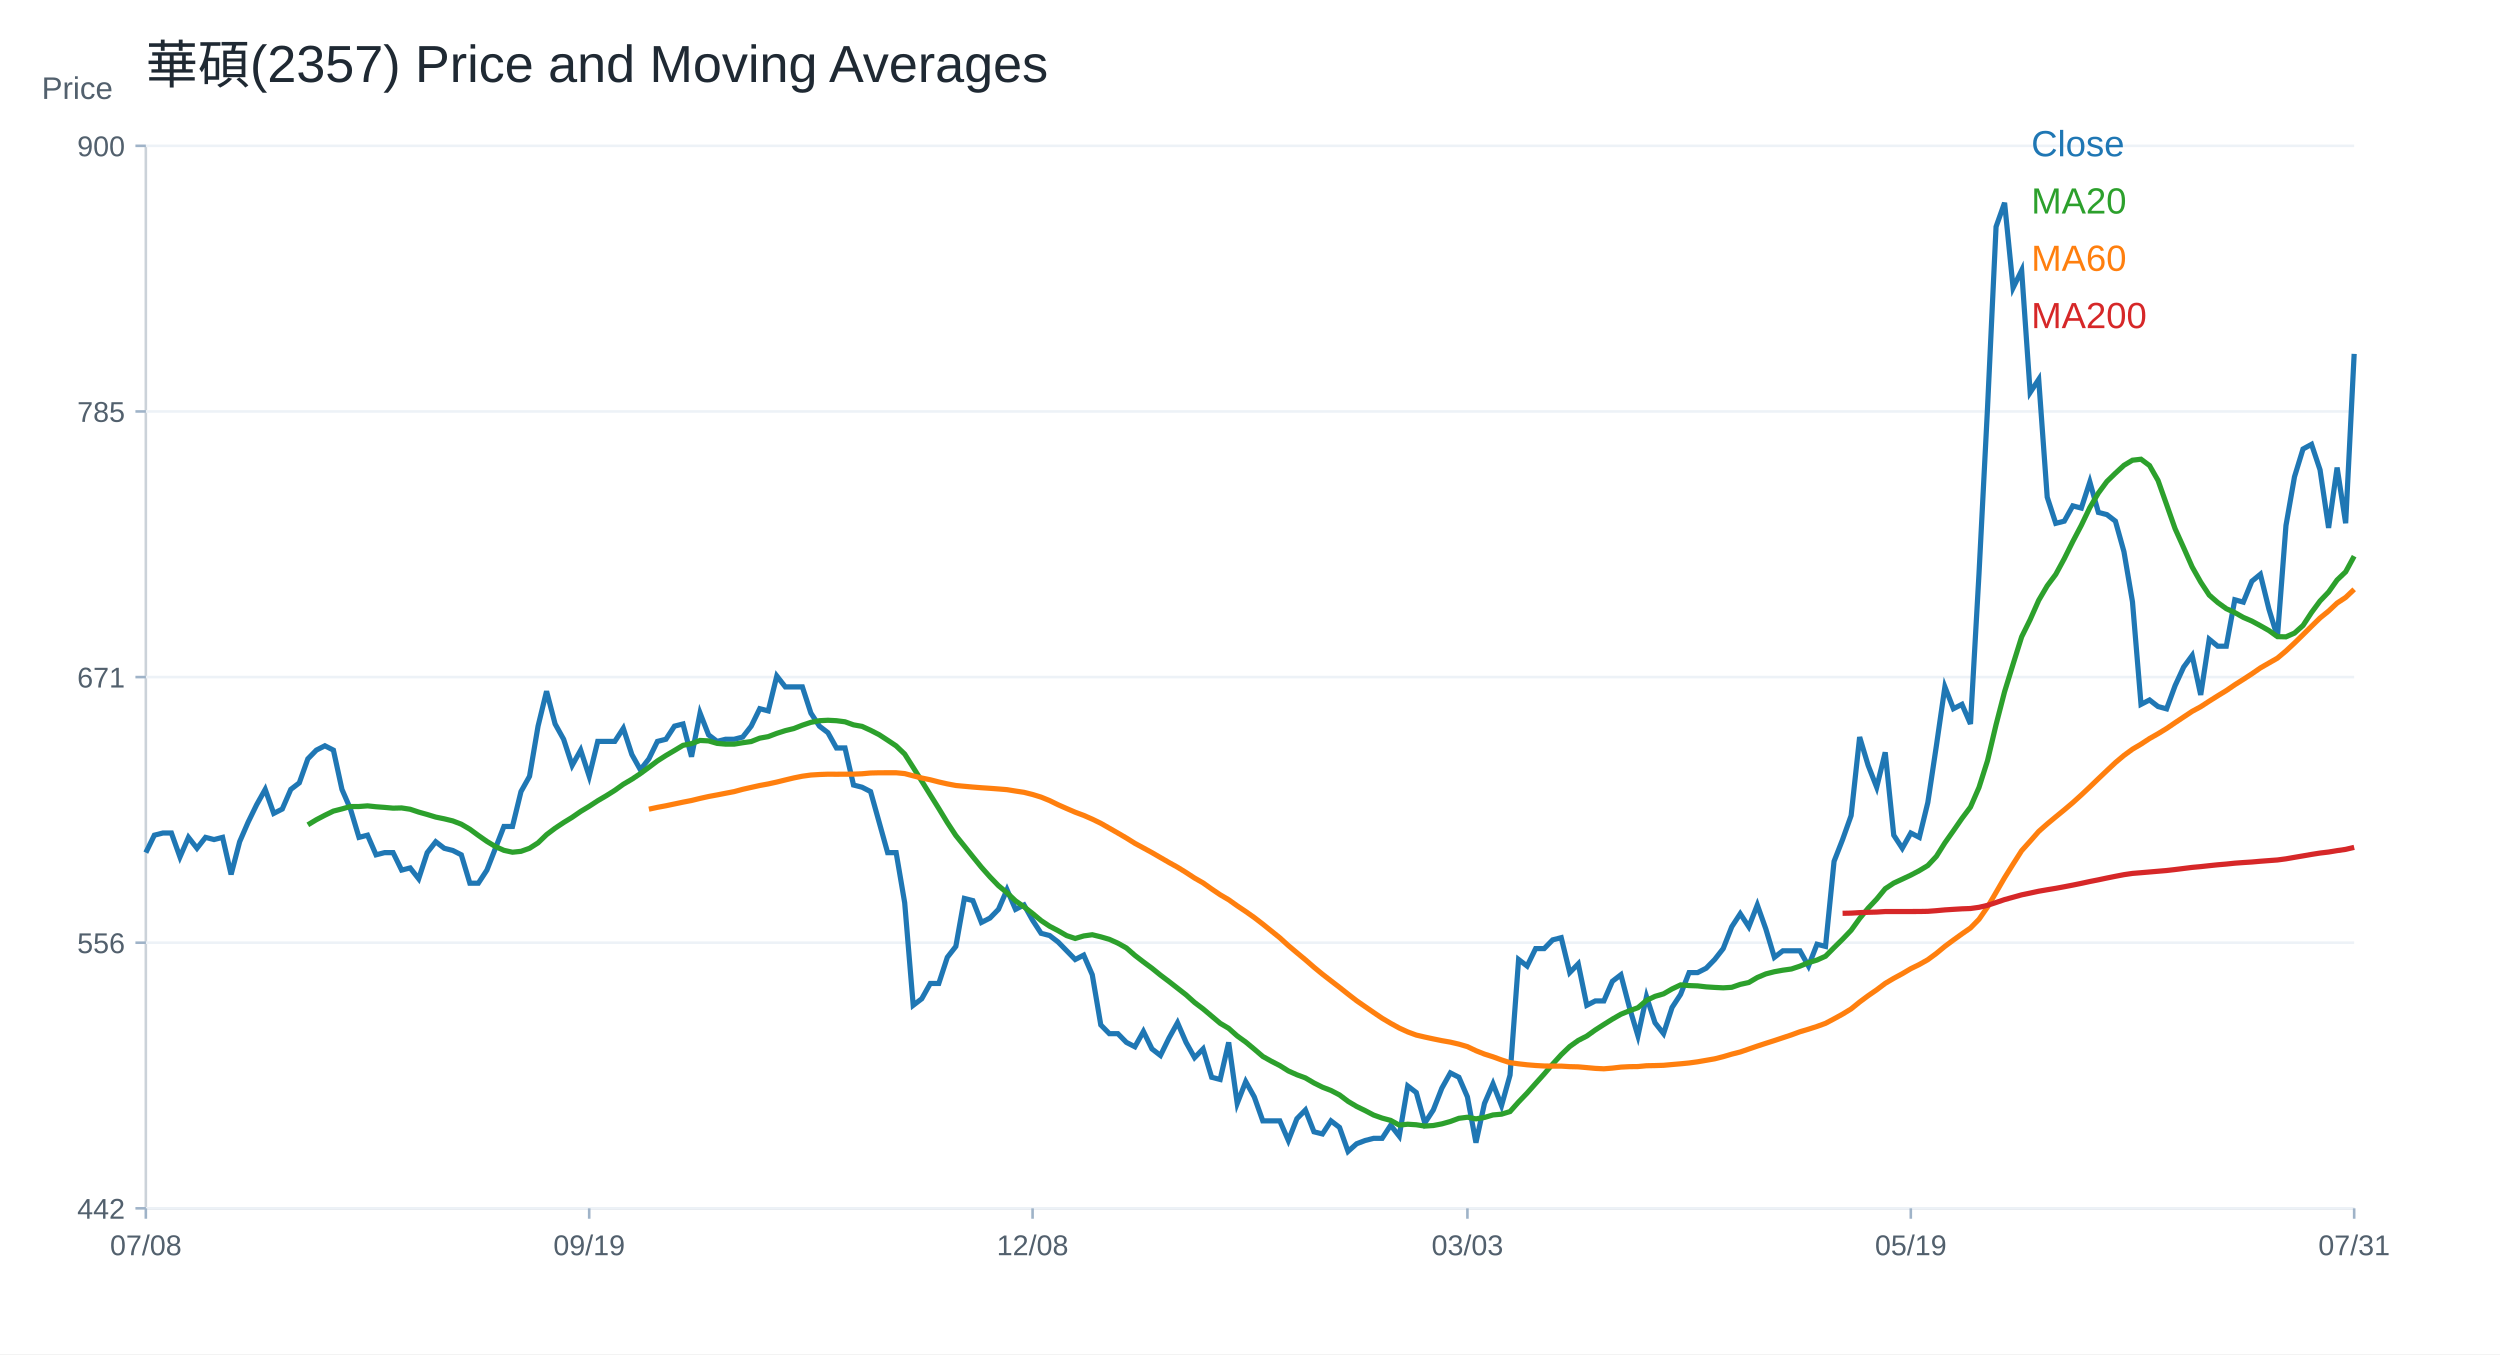
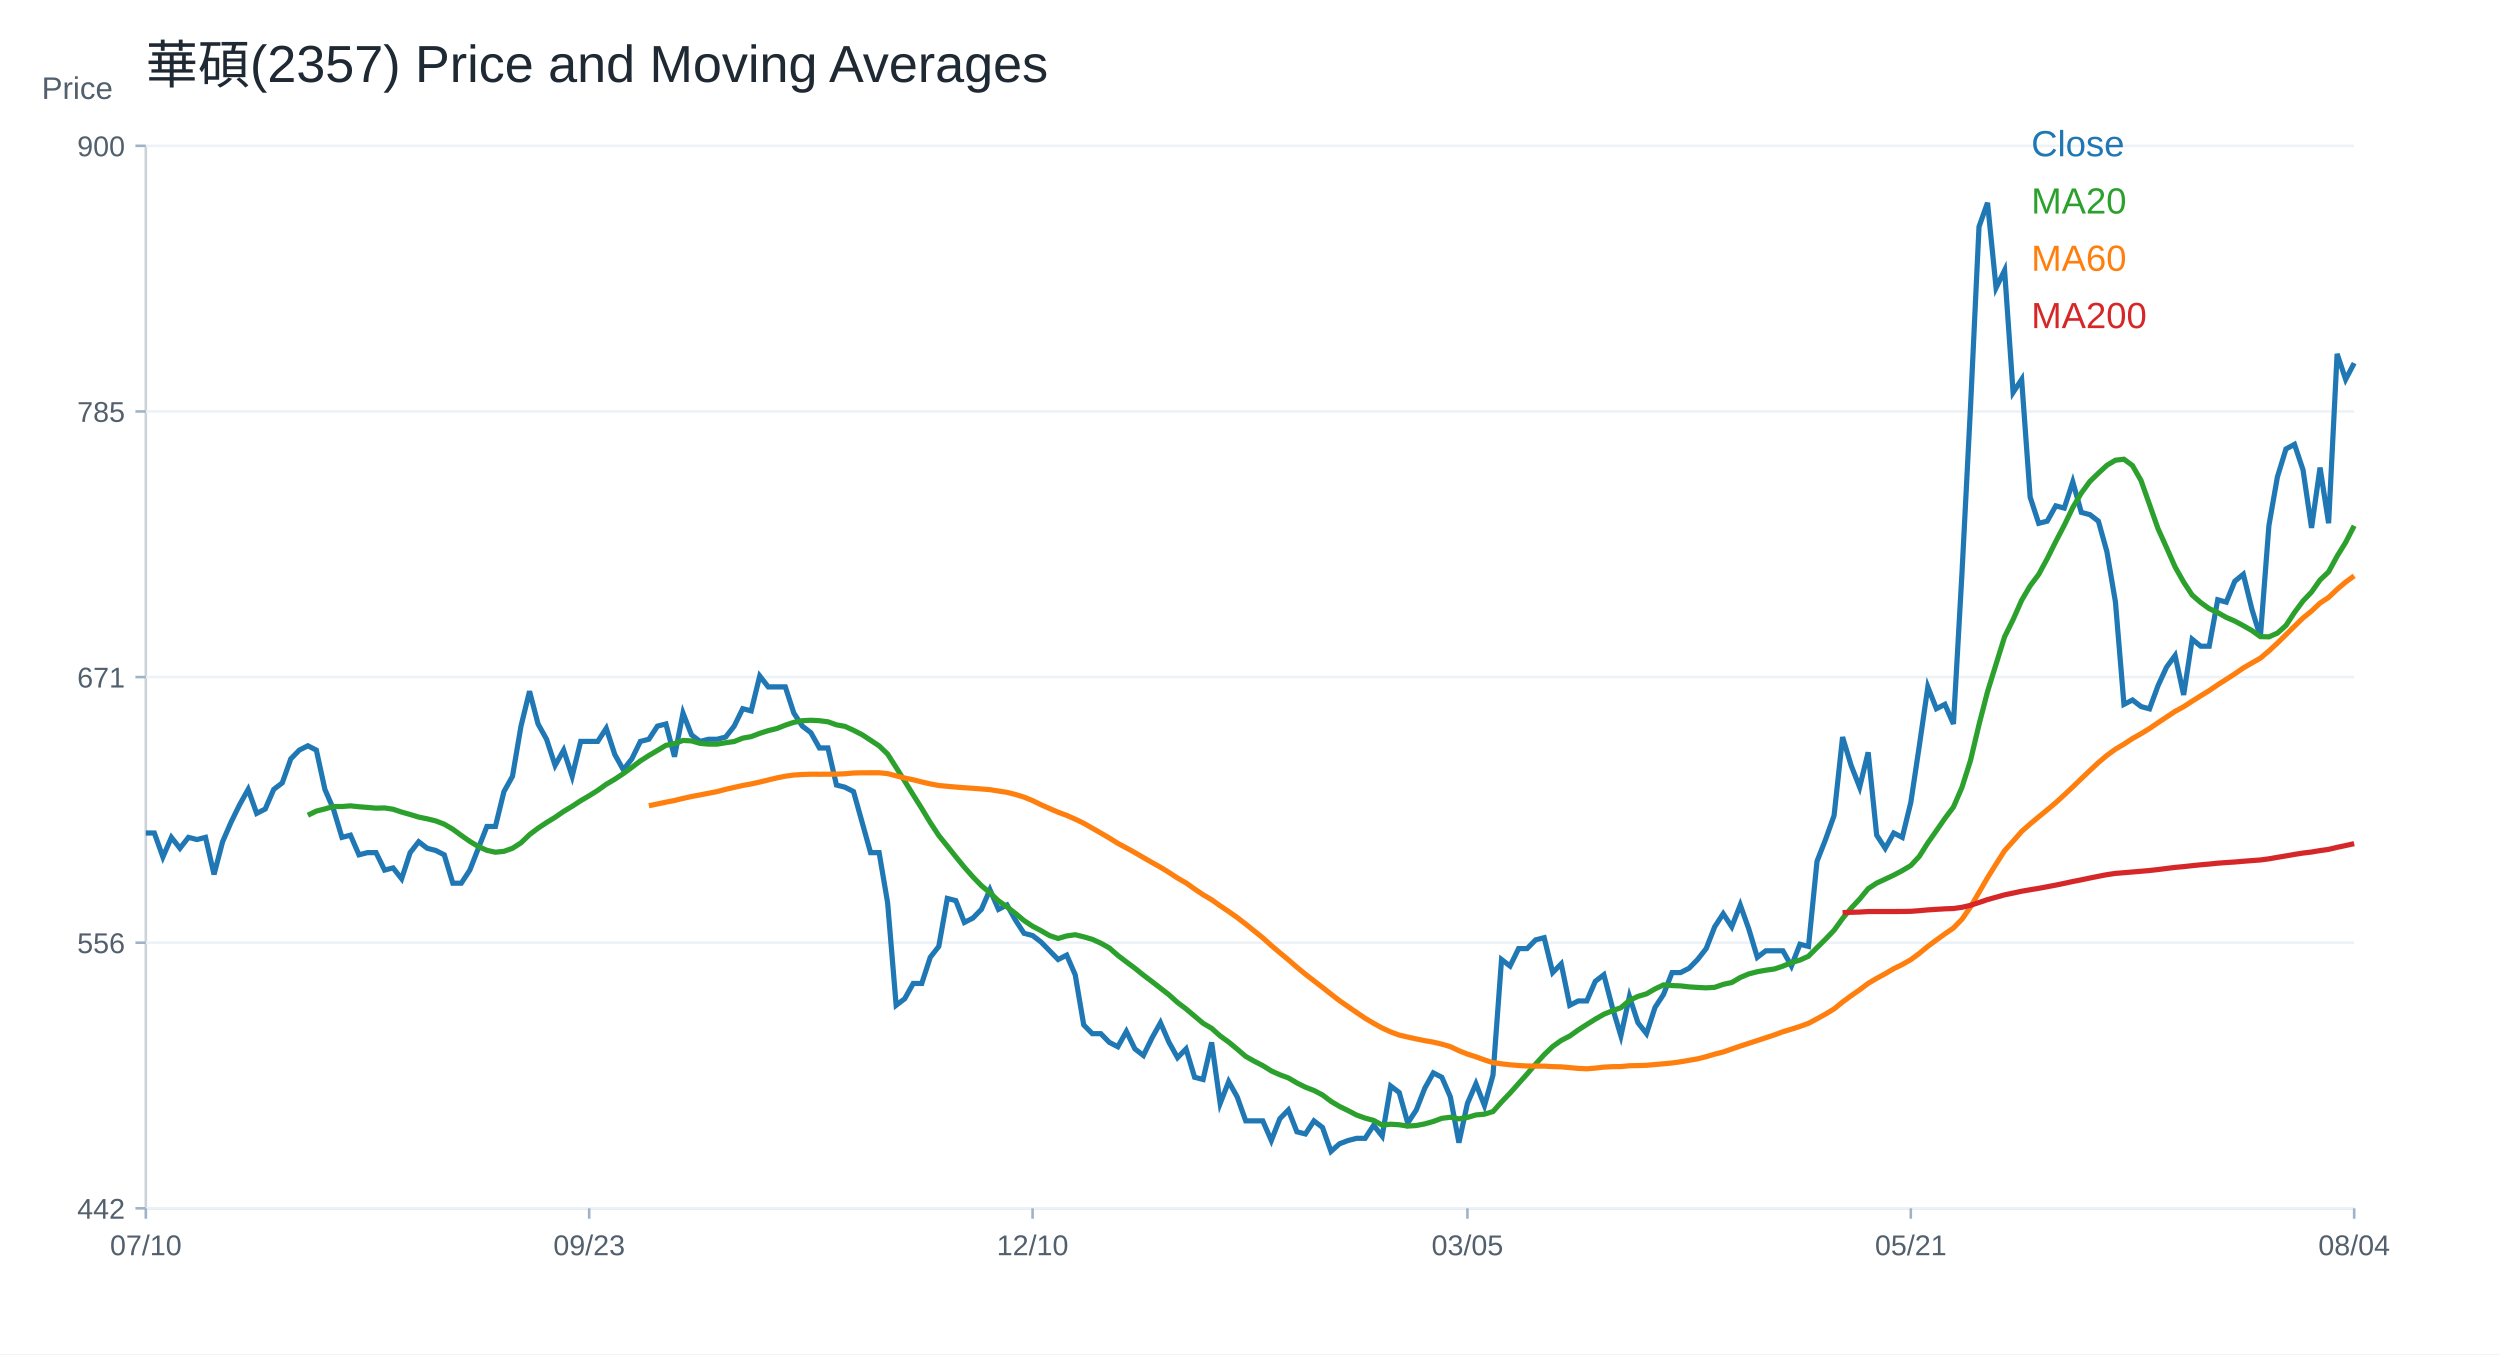
<svg xmlns="http://www.w3.org/2000/svg" width="960" height="520" viewBox="0 0 960 520">
  <rect width="100%" height="100%" fill="white" />
  <text x="56.00" y="32.00" font-size="20" font-family="Arial" fill="#1f2933" text-anchor="start">華碩(2357) Price and Moving Averages</text>
  <line x1="56" y1="464" x2="904" y2="464" stroke="#cbd2d9" />
  <line x1="56" y1="56" x2="56" y2="464" stroke="#cbd2d9" />
  <text x="16.00" y="38.00" font-size="12" font-family="Arial" fill="#52606d" text-anchor="start">Price</text>
  <line x1="56" y1="464.00" x2="904" y2="464.00" stroke="#edf2f7" />
  <line x1="52" y1="464.00" x2="56" y2="464.00" stroke="#9fb3c8" />
  <text x="48.00" y="468.00" font-size="11" font-family="Arial" fill="#52606d" text-anchor="end">442</text>
  <line x1="56" y1="362.00" x2="904" y2="362.00" stroke="#edf2f7" />
  <line x1="52" y1="362.00" x2="56" y2="362.00" stroke="#9fb3c8" />
  <text x="48.00" y="366.00" font-size="11" font-family="Arial" fill="#52606d" text-anchor="end">556</text>
  <line x1="56" y1="260.00" x2="904" y2="260.00" stroke="#edf2f7" />
  <line x1="52" y1="260.00" x2="56" y2="260.00" stroke="#9fb3c8" />
  <text x="48.00" y="264.00" font-size="11" font-family="Arial" fill="#52606d" text-anchor="end">671</text>
  <line x1="56" y1="158.00" x2="904" y2="158.00" stroke="#edf2f7" />
  <line x1="52" y1="158.00" x2="56" y2="158.00" stroke="#9fb3c8" />
  <text x="48.00" y="162.00" font-size="11" font-family="Arial" fill="#52606d" text-anchor="end">785</text>
  <line x1="56" y1="56.00" x2="904" y2="56.00" stroke="#edf2f7" />
  <line x1="52" y1="56.00" x2="56" y2="56.00" stroke="#9fb3c8" />
  <text x="48.00" y="60.00" font-size="11" font-family="Arial" fill="#52606d" text-anchor="end">900</text>
  <line x1="56.00" y1="464" x2="56.00" y2="468" stroke="#9fb3c8" />
-   <text x="56.00" y="482.00" font-size="11" font-family="Arial" fill="#52606d" text-anchor="middle">07/08</text>
+   <text x="56.00" y="482.00" font-size="11" font-family="Arial" fill="#52606d" text-anchor="middle">07/10</text>
  <line x1="226.25" y1="464" x2="226.25" y2="468" stroke="#9fb3c8" />
-   <text x="226.25" y="482.00" font-size="11" font-family="Arial" fill="#52606d" text-anchor="middle">09/19</text>
+   <text x="226.25" y="482.00" font-size="11" font-family="Arial" fill="#52606d" text-anchor="middle">09/23</text>
  <line x1="396.51" y1="464" x2="396.51" y2="468" stroke="#9fb3c8" />
-   <text x="396.51" y="482.00" font-size="11" font-family="Arial" fill="#52606d" text-anchor="middle">12/08</text>
+   <text x="396.51" y="482.00" font-size="11" font-family="Arial" fill="#52606d" text-anchor="middle">12/10</text>
  <line x1="563.49" y1="464" x2="563.49" y2="468" stroke="#9fb3c8" />
-   <text x="563.49" y="482.00" font-size="11" font-family="Arial" fill="#52606d" text-anchor="middle">03/03</text>
+   <text x="563.49" y="482.00" font-size="11" font-family="Arial" fill="#52606d" text-anchor="middle">03/05</text>
  <line x1="733.75" y1="464" x2="733.75" y2="468" stroke="#9fb3c8" />
-   <text x="733.75" y="482.00" font-size="11" font-family="Arial" fill="#52606d" text-anchor="middle">05/19</text>
+   <text x="733.75" y="482.00" font-size="11" font-family="Arial" fill="#52606d" text-anchor="middle">05/21</text>
  <line x1="904.00" y1="464" x2="904.00" y2="468" stroke="#9fb3c8" />
-   <text x="904.00" y="482.00" font-size="11" font-family="Arial" fill="#52606d" text-anchor="middle">07/31</text>
-   <polyline fill="none" stroke="#1f77b4" stroke-width="2" points="56.00,327.41 59.27,320.71 62.55,319.88 65.82,319.88 69.10,329.09 72.37,321.55 75.64,325.74 78.92,321.55 82.19,322.39 85.47,321.55 88.74,335.79 92.02,323.23 95.29,315.69 98.56,308.99 101.84,303.13 105.11,312.34 108.39,310.67 111.66,303.13 114.93,300.62 118.21,291.40 121.48,288.05 124.76,286.38 128.03,288.05 131.31,303.13 134.58,310.67 137.85,321.55 141.13,320.71 144.40,328.25 147.68,327.41 150.95,327.41 154.22,334.11 157.50,333.28 160.77,337.46 164.05,327.41 167.32,323.23 170.59,325.74 173.87,326.58 177.14,328.25 180.42,339.14 183.69,339.14 186.97,334.11 190.24,325.74 193.51,317.36 196.79,317.36 200.06,303.97 203.34,298.10 206.61,278.84 209.88,265.44 213.16,278.00 216.43,283.87 219.71,293.92 222.98,288.05 226.25,298.10 229.53,284.70 232.80,284.70 236.08,284.70 239.35,279.68 242.63,289.73 245.90,295.59 249.17,291.40 252.45,284.70 255.72,283.87 259.00,278.84 262.27,278.00 265.54,290.57 268.82,273.82 272.09,282.19 275.37,284.70 278.64,283.87 281.92,283.87 285.19,283.03 288.46,278.84 291.74,272.14 295.01,272.98 298.29,259.58 301.56,263.77 304.83,263.77 308.11,263.77 311.38,273.82 314.66,278.84 317.93,281.35 321.20,287.22 324.48,287.22 327.75,301.45 331.03,302.29 334.30,303.97 337.58,315.69 340.85,327.41 344.12,327.41 347.40,346.67 350.67,386.03 353.95,383.52 357.22,377.66 360.49,377.66 363.77,367.61 367.04,363.42 370.32,345.00 373.59,345.84 376.86,354.21 380.14,352.54 383.41,349.19 386.69,341.65 389.96,349.19 393.24,347.51 396.51,353.37 399.78,358.40 403.06,359.24 406.33,361.75 409.61,365.10 412.88,368.45 416.15,366.77 419.43,374.31 422.70,393.57 425.98,396.92 429.25,396.92 432.53,400.27 435.80,401.95 439.07,396.08 442.35,402.78 445.62,405.30 448.90,398.60 452.17,392.73 455.44,400.27 458.72,406.13 461.99,402.78 465.27,413.67 468.54,414.51 471.81,400.27 475.09,423.72 478.36,415.34 481.64,421.21 484.91,430.42 488.19,430.42 491.46,430.42 494.73,437.96 498.01,429.58 501.28,426.23 504.56,434.61 507.83,435.44 511.10,430.42 514.38,432.93 517.65,442.14 520.93,439.21 524.20,437.96 527.47,437.12 530.75,437.12 534.02,432.09 537.30,436.28 540.57,417.02 543.85,419.53 547.12,431.26 550.39,426.23 553.67,417.86 556.94,412.00 560.22,413.67 563.49,421.21 566.76,438.79 570.04,423.72 573.31,416.18 576.59,424.56 579.86,412.83 583.14,368.45 586.41,370.96 589.68,364.26 592.96,364.26 596.23,360.91 599.51,360.07 602.78,373.47 606.05,370.12 609.33,386.03 612.60,384.36 615.88,384.36 619.15,376.82 622.42,374.31 625.70,386.87 628.97,397.76 632.25,382.68 635.52,392.73 638.80,396.92 642.07,386.87 645.34,381.85 648.62,373.47 651.89,373.47 655.17,371.80 658.44,368.45 661.71,364.26 664.99,355.89 668.26,350.86 671.54,355.89 674.81,347.51 678.08,356.72 681.36,367.61 684.63,365.10 687.91,365.10 691.18,365.10 694.46,370.96 697.73,362.59 701.00,363.42 704.28,330.76 707.55,322.39 710.83,313.18 714.10,283.03 717.37,293.92 720.65,302.29 723.92,288.89 727.20,320.71 730.47,325.74 733.75,319.88 737.02,321.55 740.29,308.15 743.57,286.38 746.84,263.77 750.12,272.14 753.39,270.47 756.66,278.00 759.94,220.22 763.21,156.58 766.49,87.07 769.76,77.86 773.03,110.52 776.31,103.82 779.58,150.71 782.86,145.69 786.13,190.91 789.41,200.96 792.68,200.12 795.95,194.26 799.23,195.10 802.50,185.05 805.78,196.77 809.05,197.61 812.32,200.12 815.60,211.85 818.87,231.11 822.15,270.47 825.42,268.79 828.69,271.31 831.97,272.20 835.24,263.29 838.52,256.16 841.79,251.71 845.07,266.85 848.34,245.47 851.61,248.14 854.89,248.14 858.16,230.32 861.44,231.22 864.71,223.20 867.98,220.52 871.26,233.89 874.53,244.58 877.81,201.82 881.08,183.11 884.36,172.42 887.63,170.63 890.90,180.43 894.18,202.71 897.45,179.54 900.73,200.92 904.00,135.89" />
+   <text x="904.00" y="482.00" font-size="11" font-family="Arial" fill="#52606d" text-anchor="middle">08/04</text>
+   <polyline fill="none" stroke="#1f77b4" stroke-width="2" points="56.00,319.88 59.27,319.88 62.55,329.09 65.82,321.55 69.10,325.74 72.37,321.55 75.64,322.39 78.92,321.55 82.19,335.79 85.47,323.23 88.74,315.69 92.02,308.99 95.29,303.13 98.56,312.34 101.84,310.67 105.11,303.13 108.39,300.62 111.66,291.40 114.93,288.05 118.21,286.38 121.48,288.05 124.76,303.13 128.03,310.67 131.31,321.55 134.58,320.71 137.85,328.25 141.13,327.41 144.40,327.41 147.68,334.11 150.95,333.28 154.22,337.46 157.50,327.41 160.77,323.23 164.05,325.74 167.32,326.58 170.59,328.25 173.87,339.14 177.14,339.14 180.42,334.11 183.69,325.74 186.97,317.36 190.24,317.36 193.51,303.97 196.79,298.10 200.06,278.84 203.34,265.44 206.61,278.00 209.88,283.87 213.16,293.92 216.43,288.05 219.71,298.10 222.98,284.70 226.25,284.70 229.53,284.70 232.80,279.68 236.08,289.73 239.35,295.59 242.63,291.40 245.90,284.70 249.17,283.87 252.45,278.84 255.72,278.00 259.00,290.57 262.27,273.82 265.54,282.19 268.82,284.70 272.09,283.87 275.37,283.87 278.64,283.03 281.92,278.84 285.19,272.14 288.46,272.98 291.74,259.58 295.01,263.77 298.29,263.77 301.56,263.77 304.83,273.82 308.11,278.84 311.38,281.35 314.66,287.22 317.93,287.22 321.20,301.45 324.48,302.29 327.75,303.97 331.03,315.69 334.30,327.41 337.58,327.41 340.85,346.67 344.12,386.03 347.40,383.52 350.67,377.66 353.95,377.66 357.22,367.61 360.49,363.42 363.77,345.00 367.04,345.84 370.32,354.21 373.59,352.54 376.86,349.19 380.14,341.65 383.41,349.19 386.69,347.51 389.96,353.37 393.24,358.40 396.51,359.24 399.78,361.75 403.06,365.10 406.33,368.45 409.61,366.77 412.88,374.31 416.15,393.57 419.43,396.92 422.70,396.92 425.98,400.27 429.25,401.95 432.53,396.08 435.80,402.78 439.07,405.30 442.35,398.60 445.62,392.73 448.90,400.27 452.17,406.13 455.44,402.78 458.72,413.67 461.99,414.51 465.27,400.27 468.54,423.72 471.81,415.34 475.09,421.21 478.36,430.42 481.64,430.42 484.91,430.42 488.19,437.96 491.46,429.58 494.73,426.23 498.01,434.61 501.28,435.44 504.56,430.42 507.83,432.93 511.10,442.14 514.38,439.21 517.65,437.96 520.93,437.12 524.20,437.12 527.47,432.09 530.75,436.28 534.02,417.02 537.30,419.53 540.57,431.26 543.85,426.23 547.12,417.86 550.39,412.00 553.67,413.67 556.94,421.21 560.22,438.79 563.49,423.72 566.76,416.18 570.04,424.56 573.31,412.83 576.59,368.45 579.86,370.96 583.14,364.26 586.41,364.26 589.68,360.91 592.96,360.07 596.23,373.47 599.51,370.12 602.78,386.03 606.05,384.36 609.33,384.36 612.60,376.82 615.88,374.31 619.15,386.87 622.42,397.76 625.70,382.68 628.97,392.73 632.25,396.92 635.52,386.87 638.80,381.85 642.07,373.47 645.34,373.47 648.62,371.80 651.89,368.45 655.17,364.26 658.44,355.89 661.71,350.86 664.99,355.89 668.26,347.51 671.54,356.72 674.81,367.61 678.08,365.10 681.36,365.10 684.63,365.10 687.91,370.96 691.18,362.59 694.46,363.42 697.73,330.76 701.00,322.39 704.28,313.18 707.55,283.03 710.83,293.92 714.10,302.29 717.37,288.89 720.65,320.71 723.92,325.74 727.20,319.88 730.47,321.55 733.75,308.15 737.02,286.38 740.29,263.77 743.57,272.14 746.84,270.47 750.12,278.00 753.39,220.22 756.66,156.58 759.94,87.07 763.21,77.86 766.49,110.52 769.76,103.82 773.03,150.71 776.31,145.69 779.58,190.91 782.86,200.96 786.13,200.12 789.41,194.26 792.68,195.10 795.95,185.05 799.23,196.77 802.50,197.61 805.78,200.12 809.05,211.85 812.32,231.11 815.60,270.47 818.87,268.79 822.15,271.31 825.42,272.20 828.69,263.29 831.97,256.16 835.24,251.71 838.52,266.85 841.79,245.47 845.07,248.14 848.34,248.14 851.61,230.32 854.89,231.22 858.16,223.20 861.44,220.52 864.71,233.89 867.98,244.58 871.26,201.82 874.53,183.11 877.81,172.42 881.08,170.63 884.36,180.43 887.63,202.71 890.90,179.54 894.18,200.92 897.45,135.89 900.73,145.69 904.00,139.45" />
  <text x="780.00" y="60.00" font-size="14" font-family="Arial" fill="#1f77b4" text-anchor="start">Close</text>
-   <polyline fill="none" stroke="#2ca02c" stroke-width="2" points="118.21,316.74 121.48,314.77 124.76,313.05 128.03,311.46 131.31,310.62 134.58,309.70 137.85,309.70 141.13,309.45 144.40,309.79 147.68,310.04 150.95,310.33 154.22,310.25 157.50,310.75 160.77,311.84 164.05,312.76 167.32,313.76 170.59,314.43 173.87,315.23 177.14,316.49 180.42,318.41 183.69,320.80 186.97,323.10 190.24,325.07 193.51,326.53 196.79,327.25 200.06,326.91 203.34,325.74 206.61,323.65 209.88,320.50 213.16,318.03 216.43,315.86 219.71,313.85 222.98,311.59 226.25,309.62 229.53,307.48 232.80,305.56 236.08,303.50 239.35,301.16 242.63,299.23 245.90,297.06 249.17,294.67 252.45,292.20 255.72,290.11 259.00,288.18 262.27,286.21 265.54,285.54 268.82,284.33 272.09,284.50 275.37,285.46 278.64,285.75 281.92,285.75 285.19,285.21 288.46,284.75 291.74,283.45 295.01,282.86 298.29,281.61 301.56,280.56 304.83,279.76 308.11,278.47 311.38,277.38 314.66,276.75 317.93,276.58 321.20,276.75 324.48,277.17 327.75,278.34 331.03,278.93 334.30,280.43 337.58,282.11 340.85,284.24 344.12,286.42 347.40,289.56 350.67,294.71 353.95,299.95 357.22,305.22 360.49,310.46 363.77,315.86 367.04,320.84 370.32,324.90 373.59,329.00 376.86,333.02 380.14,336.71 383.41,340.10 386.69,342.82 389.96,345.92 393.24,348.22 396.51,350.78 399.78,353.50 403.06,355.68 406.33,357.39 409.61,359.28 412.88,360.37 416.15,359.40 419.43,358.94 422.70,359.74 425.98,360.70 429.25,362.17 432.53,364.01 435.80,366.86 439.07,369.37 442.35,371.80 445.62,374.44 448.90,376.91 452.17,379.46 455.44,382.01 458.72,384.95 461.99,387.42 465.27,390.18 468.54,392.94 471.81,394.87 475.09,397.80 478.36,400.15 481.64,402.87 484.91,405.67 488.19,407.51 491.46,409.19 494.73,411.24 498.01,412.71 501.28,413.92 504.56,415.85 507.83,417.48 511.10,418.74 514.38,420.45 517.65,422.92 520.93,424.87 524.20,426.46 527.47,428.18 530.75,429.35 534.02,430.23 537.30,432.03 540.57,431.70 543.85,431.91 547.12,432.41 550.39,432.20 553.67,431.57 556.94,430.65 560.22,429.43 563.49,429.02 566.76,429.64 570.04,429.10 573.31,428.14 576.59,427.84 579.86,426.84 583.14,423.15 586.41,419.74 589.68,416.06 592.96,412.41 596.23,408.60 599.51,405.00 602.78,401.86 606.05,399.52 609.33,397.84 612.60,395.50 615.88,393.40 619.15,391.35 622.42,389.47 625.70,388.13 628.97,386.96 632.25,384.15 635.52,382.60 638.80,381.64 642.07,379.75 645.34,378.20 648.62,378.46 651.89,378.58 655.17,378.96 658.44,379.17 661.71,379.33 664.99,379.13 668.26,378.00 671.54,377.28 674.81,375.36 678.08,373.98 681.36,373.14 684.63,372.55 687.91,372.09 691.18,371.00 694.46,369.66 697.73,368.66 701.00,367.19 704.28,363.88 707.55,360.66 710.83,357.23 714.10,352.70 717.37,348.73 720.65,345.25 723.92,341.27 727.20,339.10 730.47,337.59 733.75,336.04 737.02,334.32 740.29,332.35 743.57,328.84 746.84,323.65 750.12,319.00 753.39,314.27 756.66,309.91 759.94,302.37 763.21,292.07 766.49,278.26 769.76,265.61 773.03,255.02 776.31,244.55 779.58,237.93 782.86,230.52 786.13,224.95 789.41,220.56 792.68,214.53 795.95,207.95 799.23,201.71 802.50,194.89 805.78,189.32 809.05,184.88 812.32,181.70 815.60,178.68 818.87,176.72 822.15,176.34 825.42,178.77 828.69,184.50 831.97,193.76 835.24,203.03 838.52,210.31 841.79,217.71 845.07,223.52 848.34,228.51 851.61,231.37 854.89,233.73 858.16,235.24 861.44,237.08 864.71,238.49 867.98,240.26 871.26,242.12 874.53,244.47 877.81,244.55 881.08,243.11 884.36,240.18 887.63,235.19 890.90,230.77 894.18,227.34 897.45,222.71 900.73,219.59 904.00,213.58" />
+   <polyline fill="none" stroke="#2ca02c" stroke-width="2" points="118.21,313.05 121.48,311.46 124.76,310.62 128.03,309.70 131.31,309.70 134.58,309.45 137.85,309.79 141.13,310.04 144.40,310.33 147.68,310.25 150.95,310.75 154.22,311.84 157.50,312.76 160.77,313.76 164.05,314.43 167.32,315.23 170.59,316.49 173.87,318.41 177.14,320.80 180.42,323.10 183.69,325.07 186.97,326.53 190.24,327.25 193.51,326.91 196.79,325.74 200.06,323.65 203.34,320.50 206.61,318.03 209.88,315.86 213.16,313.85 216.43,311.59 219.71,309.62 222.98,307.48 226.25,305.56 229.53,303.50 232.80,301.16 236.08,299.23 239.35,297.06 242.63,294.67 245.90,292.20 249.17,290.11 252.45,288.18 255.72,286.21 259.00,285.54 262.27,284.33 265.54,284.50 268.82,285.46 272.09,285.75 275.37,285.75 278.64,285.21 281.92,284.75 285.19,283.45 288.46,282.86 291.74,281.61 295.01,280.56 298.29,279.76 301.56,278.47 304.83,277.38 308.11,276.75 311.38,276.58 314.66,276.75 317.93,277.17 321.20,278.34 324.48,278.93 327.75,280.43 331.03,282.11 334.30,284.24 337.58,286.42 340.85,289.56 344.12,294.71 347.40,299.95 350.67,305.22 353.95,310.46 357.22,315.86 360.49,320.84 363.77,324.90 367.04,329.00 370.32,333.02 373.59,336.71 376.86,340.10 380.14,342.82 383.41,345.92 386.69,348.22 389.96,350.78 393.24,353.50 396.51,355.68 399.78,357.39 403.06,359.28 406.33,360.37 409.61,359.40 412.88,358.94 416.15,359.74 419.43,360.70 422.70,362.17 425.98,364.01 429.25,366.86 432.53,369.37 435.80,371.80 439.07,374.44 442.35,376.91 445.62,379.46 448.90,382.01 452.17,384.95 455.44,387.42 458.72,390.18 461.99,392.94 465.27,394.87 468.54,397.80 471.81,400.15 475.09,402.87 478.36,405.67 481.64,407.51 484.91,409.19 488.19,411.24 491.46,412.71 494.73,413.92 498.01,415.85 501.28,417.48 504.56,418.74 507.83,420.45 511.10,422.92 514.38,424.87 517.65,426.46 520.93,428.18 524.20,429.35 527.47,430.23 530.75,432.03 534.02,431.70 537.30,431.91 540.57,432.41 543.85,432.20 547.12,431.57 550.39,430.65 553.67,429.43 556.94,429.02 560.22,429.64 563.49,429.10 566.76,428.14 570.04,427.84 573.31,426.84 576.59,423.15 579.86,419.74 583.14,416.06 586.41,412.41 589.68,408.60 592.96,405.00 596.23,401.86 599.51,399.52 602.78,397.84 606.05,395.50 609.33,393.40 612.60,391.35 615.88,389.47 619.15,388.13 622.42,386.96 625.70,384.15 628.97,382.60 632.25,381.64 635.52,379.75 638.80,378.20 642.07,378.46 645.34,378.58 648.62,378.96 651.89,379.17 655.17,379.33 658.44,379.13 661.71,378.00 664.99,377.28 668.26,375.36 671.54,373.98 674.81,373.14 678.08,372.55 681.36,372.09 684.63,371.00 687.91,369.66 691.18,368.66 694.46,367.19 697.73,363.88 701.00,360.66 704.28,357.23 707.55,352.70 710.83,348.73 714.10,345.25 717.37,341.27 720.65,339.10 723.92,337.59 727.20,336.04 730.47,334.32 733.75,332.35 737.02,328.84 740.29,323.65 743.57,319.00 746.84,314.27 750.12,309.91 753.39,302.37 756.66,292.07 759.94,278.26 763.21,265.61 766.49,255.02 769.76,244.55 773.03,237.93 776.31,230.52 779.58,224.95 782.86,220.56 786.13,214.53 789.41,207.95 792.68,201.71 795.95,194.89 799.23,189.32 802.50,184.88 805.78,181.70 809.05,178.68 812.32,176.72 815.60,176.34 818.87,178.77 822.15,184.50 825.42,193.76 828.69,203.03 831.97,210.31 835.24,217.71 838.52,223.52 841.79,228.51 845.07,231.37 848.34,233.73 851.61,235.24 854.89,237.08 858.16,238.49 861.44,240.26 864.71,242.12 867.98,244.47 871.26,244.55 874.53,243.11 877.81,240.18 881.08,235.19 884.36,230.77 887.63,227.34 890.90,222.71 894.18,219.59 897.45,213.58 900.73,208.27 904.00,201.90" />
  <text x="780.00" y="82.00" font-size="14" font-family="Arial" fill="#2ca02c" text-anchor="start">MA20</text>
-   <polyline fill="none" stroke="#ff7f0e" stroke-width="2" points="249.17,310.73 252.45,310.02 255.72,309.41 259.00,308.72 262.27,308.03 265.54,307.39 268.82,306.59 272.09,305.86 275.37,305.25 278.64,304.61 281.92,303.98 285.19,303.10 288.46,302.36 291.74,301.63 295.01,301.03 298.29,300.31 301.56,299.50 304.83,298.72 308.11,298.06 311.38,297.61 314.66,297.41 317.93,297.29 321.20,297.31 324.48,297.29 327.75,297.27 331.03,297.13 334.30,296.83 337.58,296.75 340.85,296.74 344.12,296.74 347.40,297.06 350.67,297.92 353.95,298.76 357.22,299.43 360.49,300.27 363.77,301.01 367.04,301.63 370.32,301.94 373.59,302.23 376.86,302.49 380.14,302.71 383.41,302.96 386.69,303.23 389.96,303.76 393.24,304.26 396.51,305.08 399.78,306.09 403.06,307.43 406.33,309.03 409.61,310.48 412.88,311.89 416.15,313.11 419.43,314.55 422.70,316.14 425.98,318.01 429.25,319.88 432.53,321.80 435.80,323.84 439.07,325.61 442.35,327.40 445.62,329.30 448.90,331.20 452.17,333.01 455.44,335.03 458.72,337.17 461.99,339.04 465.27,341.37 468.54,343.58 471.81,345.50 475.09,347.83 478.36,350.02 481.64,352.33 484.91,354.85 488.19,357.49 491.46,360.12 494.73,363.09 498.01,365.85 501.28,368.56 504.56,371.41 507.83,374.10 511.10,376.63 514.38,379.15 517.65,381.74 520.93,384.27 524.20,386.54 527.47,388.79 530.75,391.01 534.02,392.95 537.30,394.76 540.57,396.26 543.85,397.47 547.12,398.23 550.39,398.94 553.67,399.61 556.94,400.18 560.22,400.95 563.49,401.91 566.76,403.47 570.04,404.77 573.31,405.81 576.59,407.01 579.86,408.07 583.14,408.51 586.41,408.88 589.68,409.15 592.96,409.34 596.23,409.38 599.51,409.39 602.78,409.59 606.05,409.67 609.33,409.96 612.60,410.26 615.88,410.42 619.15,410.15 622.42,409.77 625.70,409.60 628.97,409.56 632.25,409.24 635.52,409.18 638.80,409.08 642.07,408.78 645.34,408.50 648.62,408.18 651.89,407.73 655.17,407.16 658.44,406.59 661.71,405.76 664.99,404.79 668.26,403.96 671.54,402.83 674.81,401.70 678.08,400.63 681.36,399.58 684.63,398.49 687.91,397.40 691.18,396.19 694.46,395.21 697.73,394.15 701.00,392.96 704.28,391.22 707.55,389.42 710.83,387.42 714.10,384.77 717.37,382.35 720.65,380.09 723.92,377.62 727.20,375.68 730.47,373.91 733.75,371.97 737.02,370.37 740.29,368.52 743.57,366.10 746.84,363.40 750.12,360.97 753.39,358.61 756.66,356.35 759.94,353.00 763.21,348.29 766.49,342.68 769.76,337.04 773.03,331.81 776.31,326.66 779.58,323.03 782.86,319.28 786.13,316.39 789.41,313.67 792.68,310.99 795.95,308.22 799.23,305.25 802.50,302.17 805.78,299.01 809.05,295.90 812.32,292.83 815.60,290.08 818.87,287.69 822.15,285.75 825.42,283.60 828.69,281.75 831.97,279.74 835.24,277.51 838.52,275.33 841.79,273.16 845.07,271.38 848.34,269.25 851.61,267.19 854.89,265.19 858.16,262.95 861.44,260.88 864.71,258.75 867.98,256.49 871.26,254.60 874.53,252.73 877.81,249.97 881.08,246.93 884.36,243.72 887.63,240.48 890.90,237.30 894.18,234.64 897.45,231.57 900.73,229.41 904.00,226.30" />
+   <polyline fill="none" stroke="#ff7f0e" stroke-width="2" points="249.17,309.41 252.45,308.72 255.72,308.03 259.00,307.39 262.27,306.59 265.54,305.86 268.82,305.25 272.09,304.61 275.37,303.98 278.64,303.10 281.92,302.36 285.19,301.63 288.46,301.03 291.74,300.31 295.01,299.50 298.29,298.72 301.56,298.06 304.83,297.61 308.11,297.41 311.38,297.29 314.66,297.31 317.93,297.29 321.20,297.27 324.48,297.13 327.75,296.83 331.03,296.75 334.30,296.74 337.58,296.74 340.85,297.06 344.12,297.92 347.40,298.76 350.67,299.43 353.95,300.27 357.22,301.01 360.49,301.63 363.77,301.94 367.04,302.23 370.32,302.49 373.59,302.71 376.86,302.96 380.14,303.23 383.41,303.76 386.69,304.26 389.96,305.08 393.24,306.09 396.51,307.43 399.78,309.03 403.06,310.48 406.33,311.89 409.61,313.11 412.88,314.55 416.15,316.14 419.43,318.01 422.70,319.88 425.98,321.80 429.25,323.84 432.53,325.61 435.80,327.40 439.07,329.30 442.35,331.20 445.62,333.01 448.90,335.03 452.17,337.17 455.44,339.04 458.72,341.37 461.99,343.58 465.27,345.50 468.54,347.83 471.81,350.02 475.09,352.33 478.36,354.85 481.64,357.49 484.91,360.12 488.19,363.09 491.46,365.85 494.73,368.56 498.01,371.41 501.28,374.10 504.56,376.63 507.83,379.15 511.10,381.74 514.38,384.27 517.65,386.54 520.93,388.79 524.20,391.01 527.47,392.95 530.75,394.76 534.02,396.26 537.30,397.47 540.57,398.23 543.85,398.94 547.12,399.61 550.39,400.18 553.67,400.95 556.94,401.91 560.22,403.47 563.49,404.77 566.76,405.81 570.04,407.01 573.31,408.07 576.59,408.51 579.86,408.88 583.14,409.15 586.41,409.34 589.68,409.38 592.96,409.39 596.23,409.59 599.51,409.67 602.78,409.96 606.05,410.26 609.33,410.42 612.60,410.15 615.88,409.77 619.15,409.60 622.42,409.56 625.70,409.24 628.97,409.18 632.25,409.08 635.52,408.78 638.80,408.50 642.07,408.18 645.34,407.73 648.62,407.16 651.89,406.59 655.17,405.76 658.44,404.79 661.71,403.96 664.99,402.83 668.26,401.70 671.54,400.63 674.81,399.58 678.08,398.49 681.36,397.40 684.63,396.19 687.91,395.21 691.18,394.15 694.46,392.96 697.73,391.22 701.00,389.42 704.28,387.42 707.55,384.77 710.83,382.35 714.10,380.09 717.37,377.62 720.65,375.68 723.92,373.91 727.20,371.97 730.47,370.37 733.75,368.52 737.02,366.10 740.29,363.40 743.57,360.97 746.84,358.61 750.12,356.35 753.39,353.00 756.66,348.29 759.94,342.68 763.21,337.04 766.49,331.81 769.76,326.66 773.03,323.03 776.31,319.28 779.58,316.39 782.86,313.67 786.13,310.99 789.41,308.22 792.68,305.25 795.95,302.17 799.23,299.01 802.50,295.90 805.78,292.83 809.05,290.08 812.32,287.69 815.60,285.75 818.87,283.60 822.15,281.75 825.42,279.74 828.69,277.51 831.97,275.33 835.24,273.16 838.52,271.38 841.79,269.25 845.07,267.19 848.34,265.19 851.61,262.95 854.89,260.88 858.16,258.75 861.44,256.49 864.71,254.60 867.98,252.73 871.26,249.97 874.53,246.93 877.81,243.72 881.08,240.48 884.36,237.30 887.63,234.64 890.90,231.57 894.18,229.41 897.45,226.30 900.73,223.51 904.00,221.12" />
  <text x="780.00" y="104.00" font-size="14" font-family="Arial" fill="#ff7f0e" text-anchor="start">MA60</text>
-   <polyline fill="none" stroke="#d62728" stroke-width="2" points="707.55,350.71 710.83,350.64 714.10,350.45 717.37,350.32 720.65,350.23 723.92,350.03 727.20,350.03 730.47,350.03 733.75,350.02 737.02,350.01 740.29,349.95 743.57,349.70 746.84,349.40 750.12,349.19 753.39,348.99 756.66,348.87 759.94,348.41 763.21,347.64 766.49,346.56 769.76,345.44 773.03,344.54 776.31,343.62 779.58,342.94 782.86,342.23 786.13,341.66 789.41,341.12 792.68,340.51 795.95,339.88 799.23,339.21 802.50,338.50 805.78,337.85 809.05,337.16 812.32,336.50 815.60,335.87 818.87,335.39 822.15,335.12 825.42,334.84 828.69,334.56 831.97,334.28 835.24,333.90 838.52,333.49 841.79,333.08 845.07,332.78 848.34,332.42 851.61,332.08 854.89,331.80 858.16,331.46 861.44,331.22 864.71,331.01 867.98,330.72 871.26,330.47 874.53,330.23 877.81,329.79 881.08,329.22 884.36,328.66 887.63,328.09 890.90,327.57 894.18,327.18 897.45,326.63 900.73,326.16 904.00,325.38" />
+   <polyline fill="none" stroke="#d62728" stroke-width="2" points="707.55,350.45 710.83,350.32 714.10,350.23 717.37,350.03 720.65,350.03 723.92,350.03 727.20,350.02 730.47,350.01 733.75,349.95 737.02,349.70 740.29,349.40 743.57,349.19 746.84,348.99 750.12,348.87 753.39,348.41 756.66,347.64 759.94,346.56 763.21,345.44 766.49,344.54 769.76,343.62 773.03,342.94 776.31,342.23 779.58,341.66 782.86,341.12 786.13,340.51 789.41,339.88 792.68,339.21 795.95,338.50 799.23,337.85 802.50,337.16 805.78,336.50 809.05,335.87 812.32,335.39 815.60,335.12 818.87,334.84 822.15,334.56 825.42,334.28 828.69,333.90 831.97,333.49 835.24,333.08 838.52,332.78 841.79,332.42 845.07,332.08 848.34,331.80 851.61,331.46 854.89,331.22 858.16,331.01 861.44,330.72 864.71,330.47 867.98,330.23 871.26,329.79 874.53,329.22 877.81,328.66 881.08,328.09 884.36,327.57 887.63,327.18 890.90,326.63 894.18,326.16 897.45,325.38 900.73,324.68 904.00,323.96" />
  <text x="780.00" y="126.00" font-size="14" font-family="Arial" fill="#d62728" text-anchor="start">MA200</text>
</svg>
